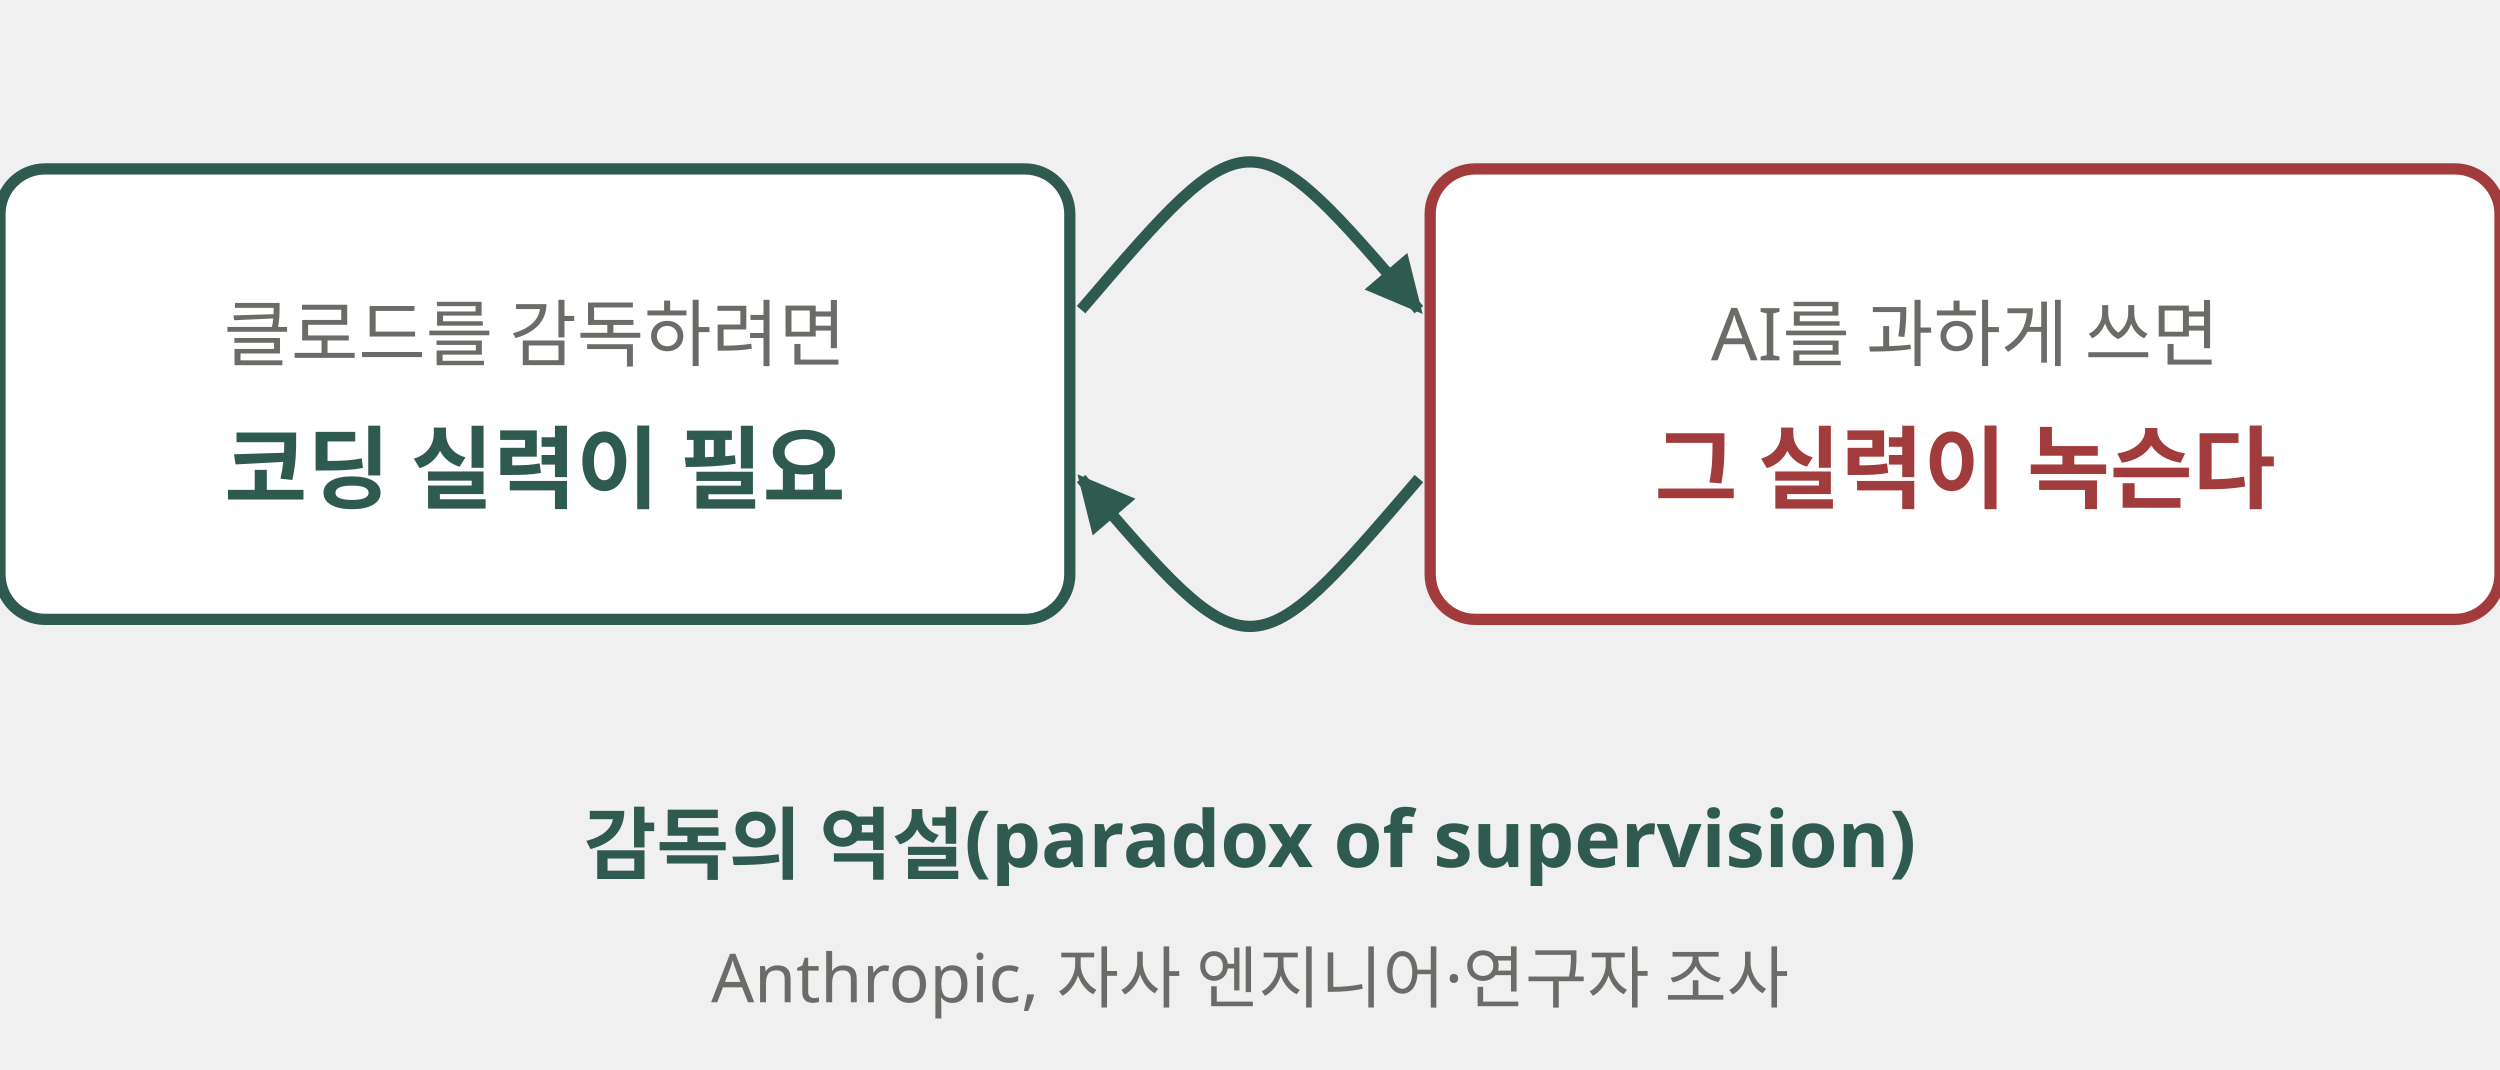
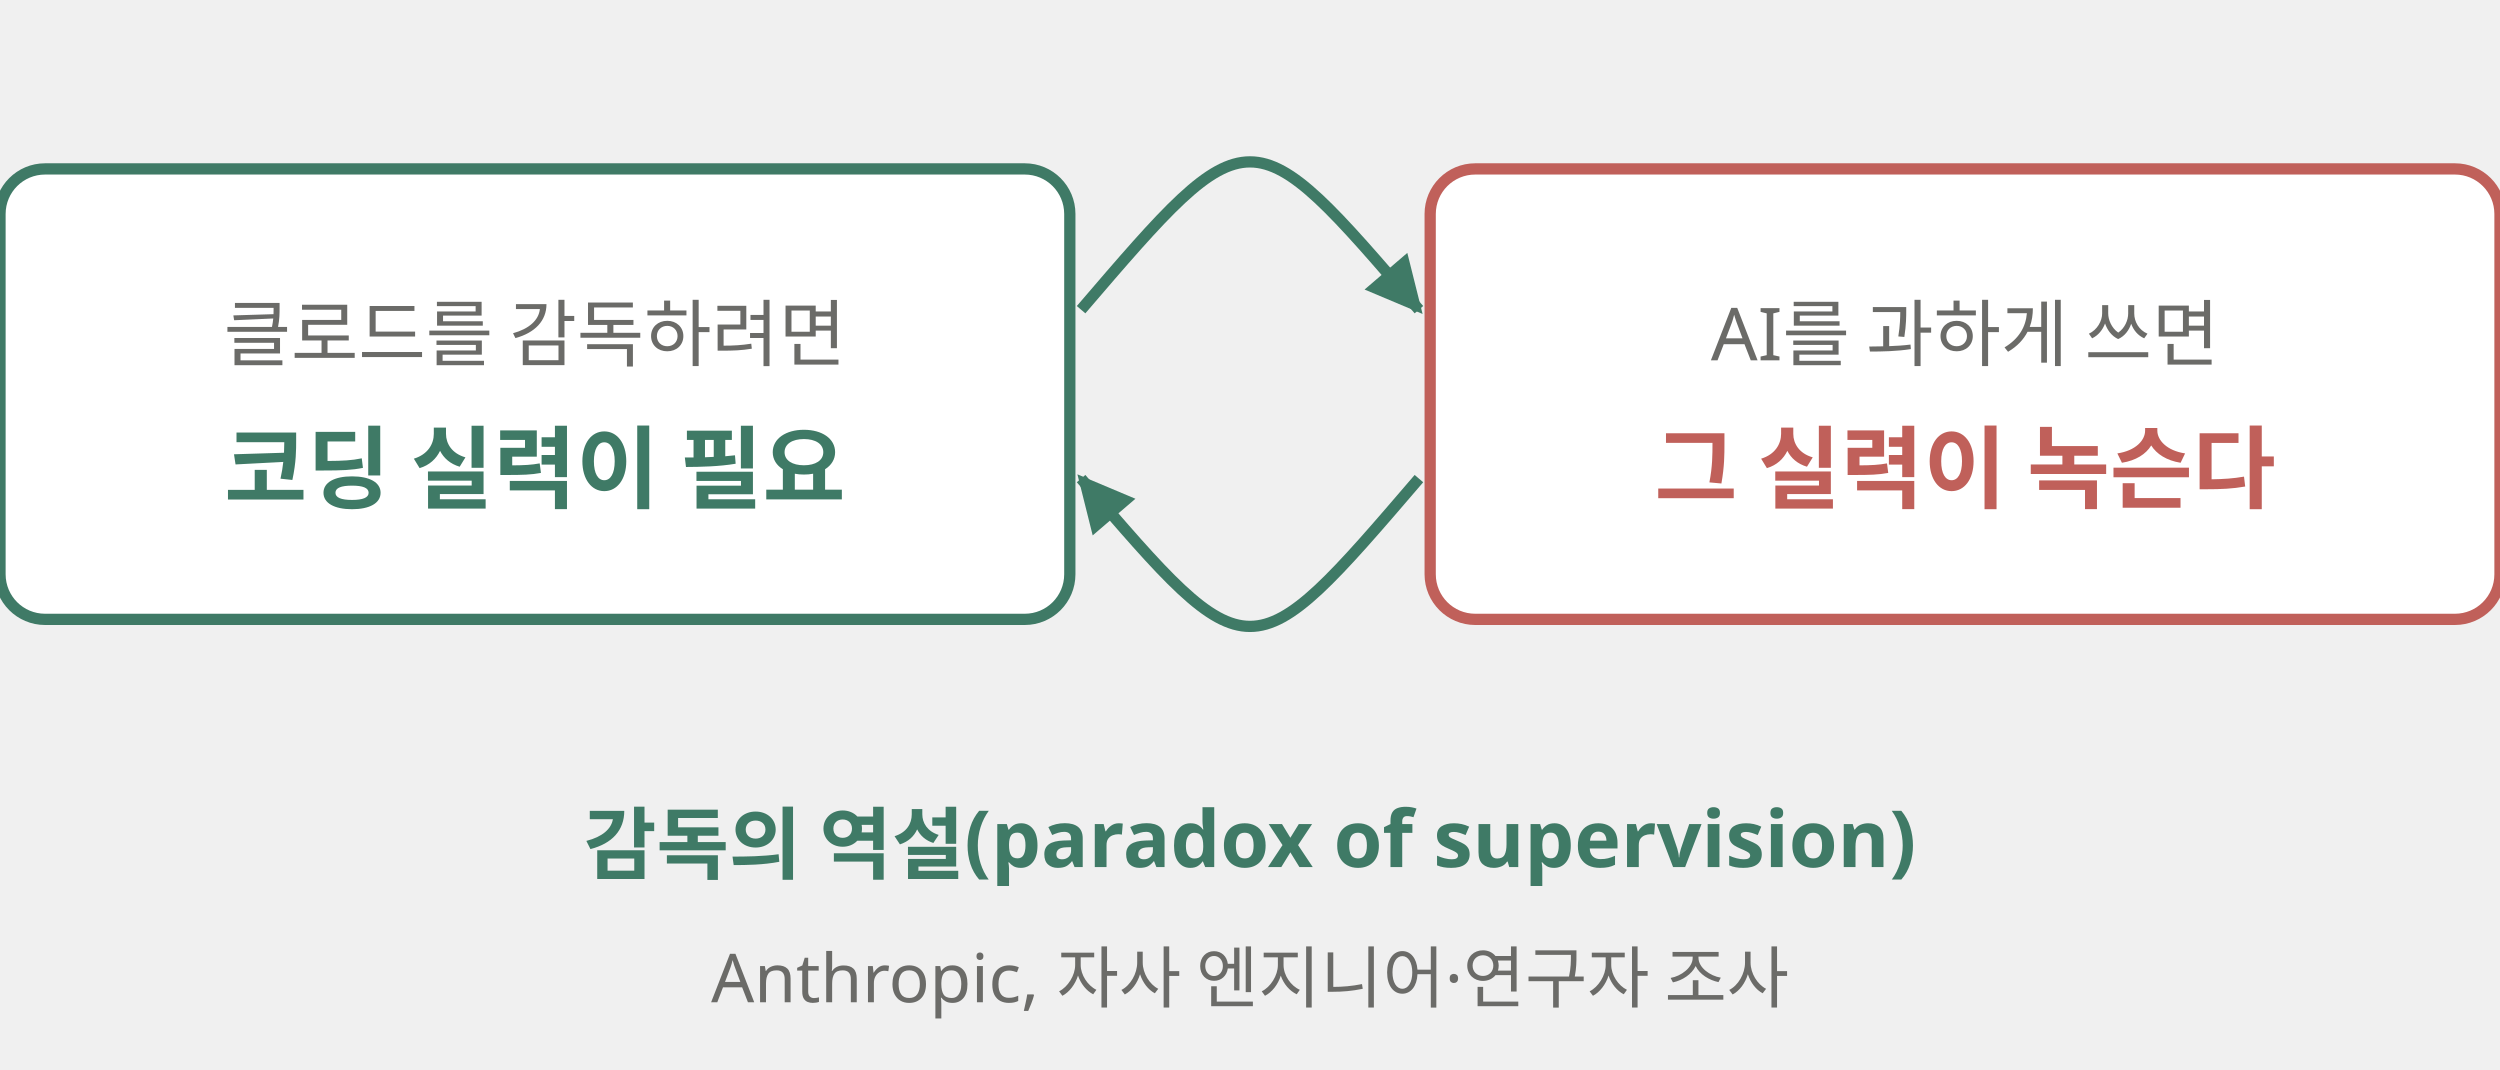
<svg xmlns="http://www.w3.org/2000/svg" viewBox="0 0 888 380" width="888" height="380">
  <defs>
    <marker id="a" viewBox="0 0 10 10" refX="9" refY="5" markerWidth="5" markerHeight="5" orient="auto">
-       <path d="M0 0L10 5L0 10z" fill="#2E5A4F" />
+       <path d="M0 0L10 5L0 10z" fill="#3F7A66" />
    </marker>
  </defs>
-   <rect x="0" y="60" width="380" height="160" rx="16" fill="#FFFFFF" stroke="#2E5A4F" stroke-width="4" />
+   <rect x="0" y="60" width="380" height="160" rx="16" fill="#FFFFFF" stroke="#3F7A66" stroke-width="4" />
  <text x="190" y="128" font-size="26" fill="#6B6B68" text-anchor="middle" font-weight="normal" opacity="1" font-family="NanumGothic, Nanum Gothic, sans-serif" xml:space="preserve">클로드를 감독하려면</text>
-   <text x="190" y="178" font-size="32" fill="#2E5A4F" text-anchor="middle" font-weight="bold" opacity="1" font-family="NanumGothic, Nanum Gothic, sans-serif" xml:space="preserve">코딩 실력이 필요</text>
-   <rect x="508" y="60" width="380" height="160" rx="16" fill="#FFFFFF" stroke="#A23B3B" stroke-width="4" />
+   <text x="190" y="178" font-size="32" fill="#3F7A66" text-anchor="middle" font-weight="bold" opacity="1" font-family="NanumGothic, Nanum Gothic, sans-serif" xml:space="preserve">코딩 실력이 필요</text>
+   <rect x="508" y="60" width="380" height="160" rx="16" fill="#FFFFFF" stroke="#C0605A" stroke-width="4" />
  <text x="698" y="128" font-size="26" fill="#6B6B68" text-anchor="middle" font-weight="normal" opacity="1" font-family="NanumGothic, Nanum Gothic, sans-serif" xml:space="preserve">AI를 과하게 쓰면</text>
-   <text x="698" y="178" font-size="32" fill="#A23B3B" text-anchor="middle" font-weight="bold" opacity="1" font-family="NanumGothic, Nanum Gothic, sans-serif" xml:space="preserve">그 실력이 녹슨다</text>
-   <path d="M384 110 C 444 40, 444 40, 504 110" fill="none" stroke="#2E5A4F" stroke-width="4" marker-end="url(#a)" />
-   <path d="M504 170 C 444 240, 444 240, 384 170" fill="none" stroke="#2E5A4F" stroke-width="4" marker-end="url(#a)" />
-   <text x="444" y="310" font-size="28" fill="#2E5A4F" text-anchor="middle" font-weight="bold" opacity="1" font-family="NanumGothic, Nanum Gothic, sans-serif" xml:space="preserve">감독의 역설(paradox of supervision)</text>
+   <text x="698" y="178" font-size="32" fill="#C0605A" text-anchor="middle" font-weight="bold" opacity="1" font-family="NanumGothic, Nanum Gothic, sans-serif" xml:space="preserve">그 실력이 녹슨다</text>
+   <path d="M384 110 C 444 40, 444 40, 504 110" fill="none" stroke="#3F7A66" stroke-width="4" marker-end="url(#a)" />
+   <path d="M504 170 C 444 240, 444 240, 384 170" fill="none" stroke="#3F7A66" stroke-width="4" marker-end="url(#a)" />
+   <text x="444" y="310" font-size="28" fill="#3F7A66" text-anchor="middle" font-weight="bold" opacity="1" font-family="NanumGothic, Nanum Gothic, sans-serif" xml:space="preserve">감독의 역설(paradox of supervision)</text>
  <text x="444" y="356" font-size="24" fill="#6B6B68" text-anchor="middle" font-weight="normal" opacity="1" font-family="NanumGothic, Nanum Gothic, sans-serif" xml:space="preserve">Anthropic, 자사 엔지니어·연구자 조사</text>
</svg>
